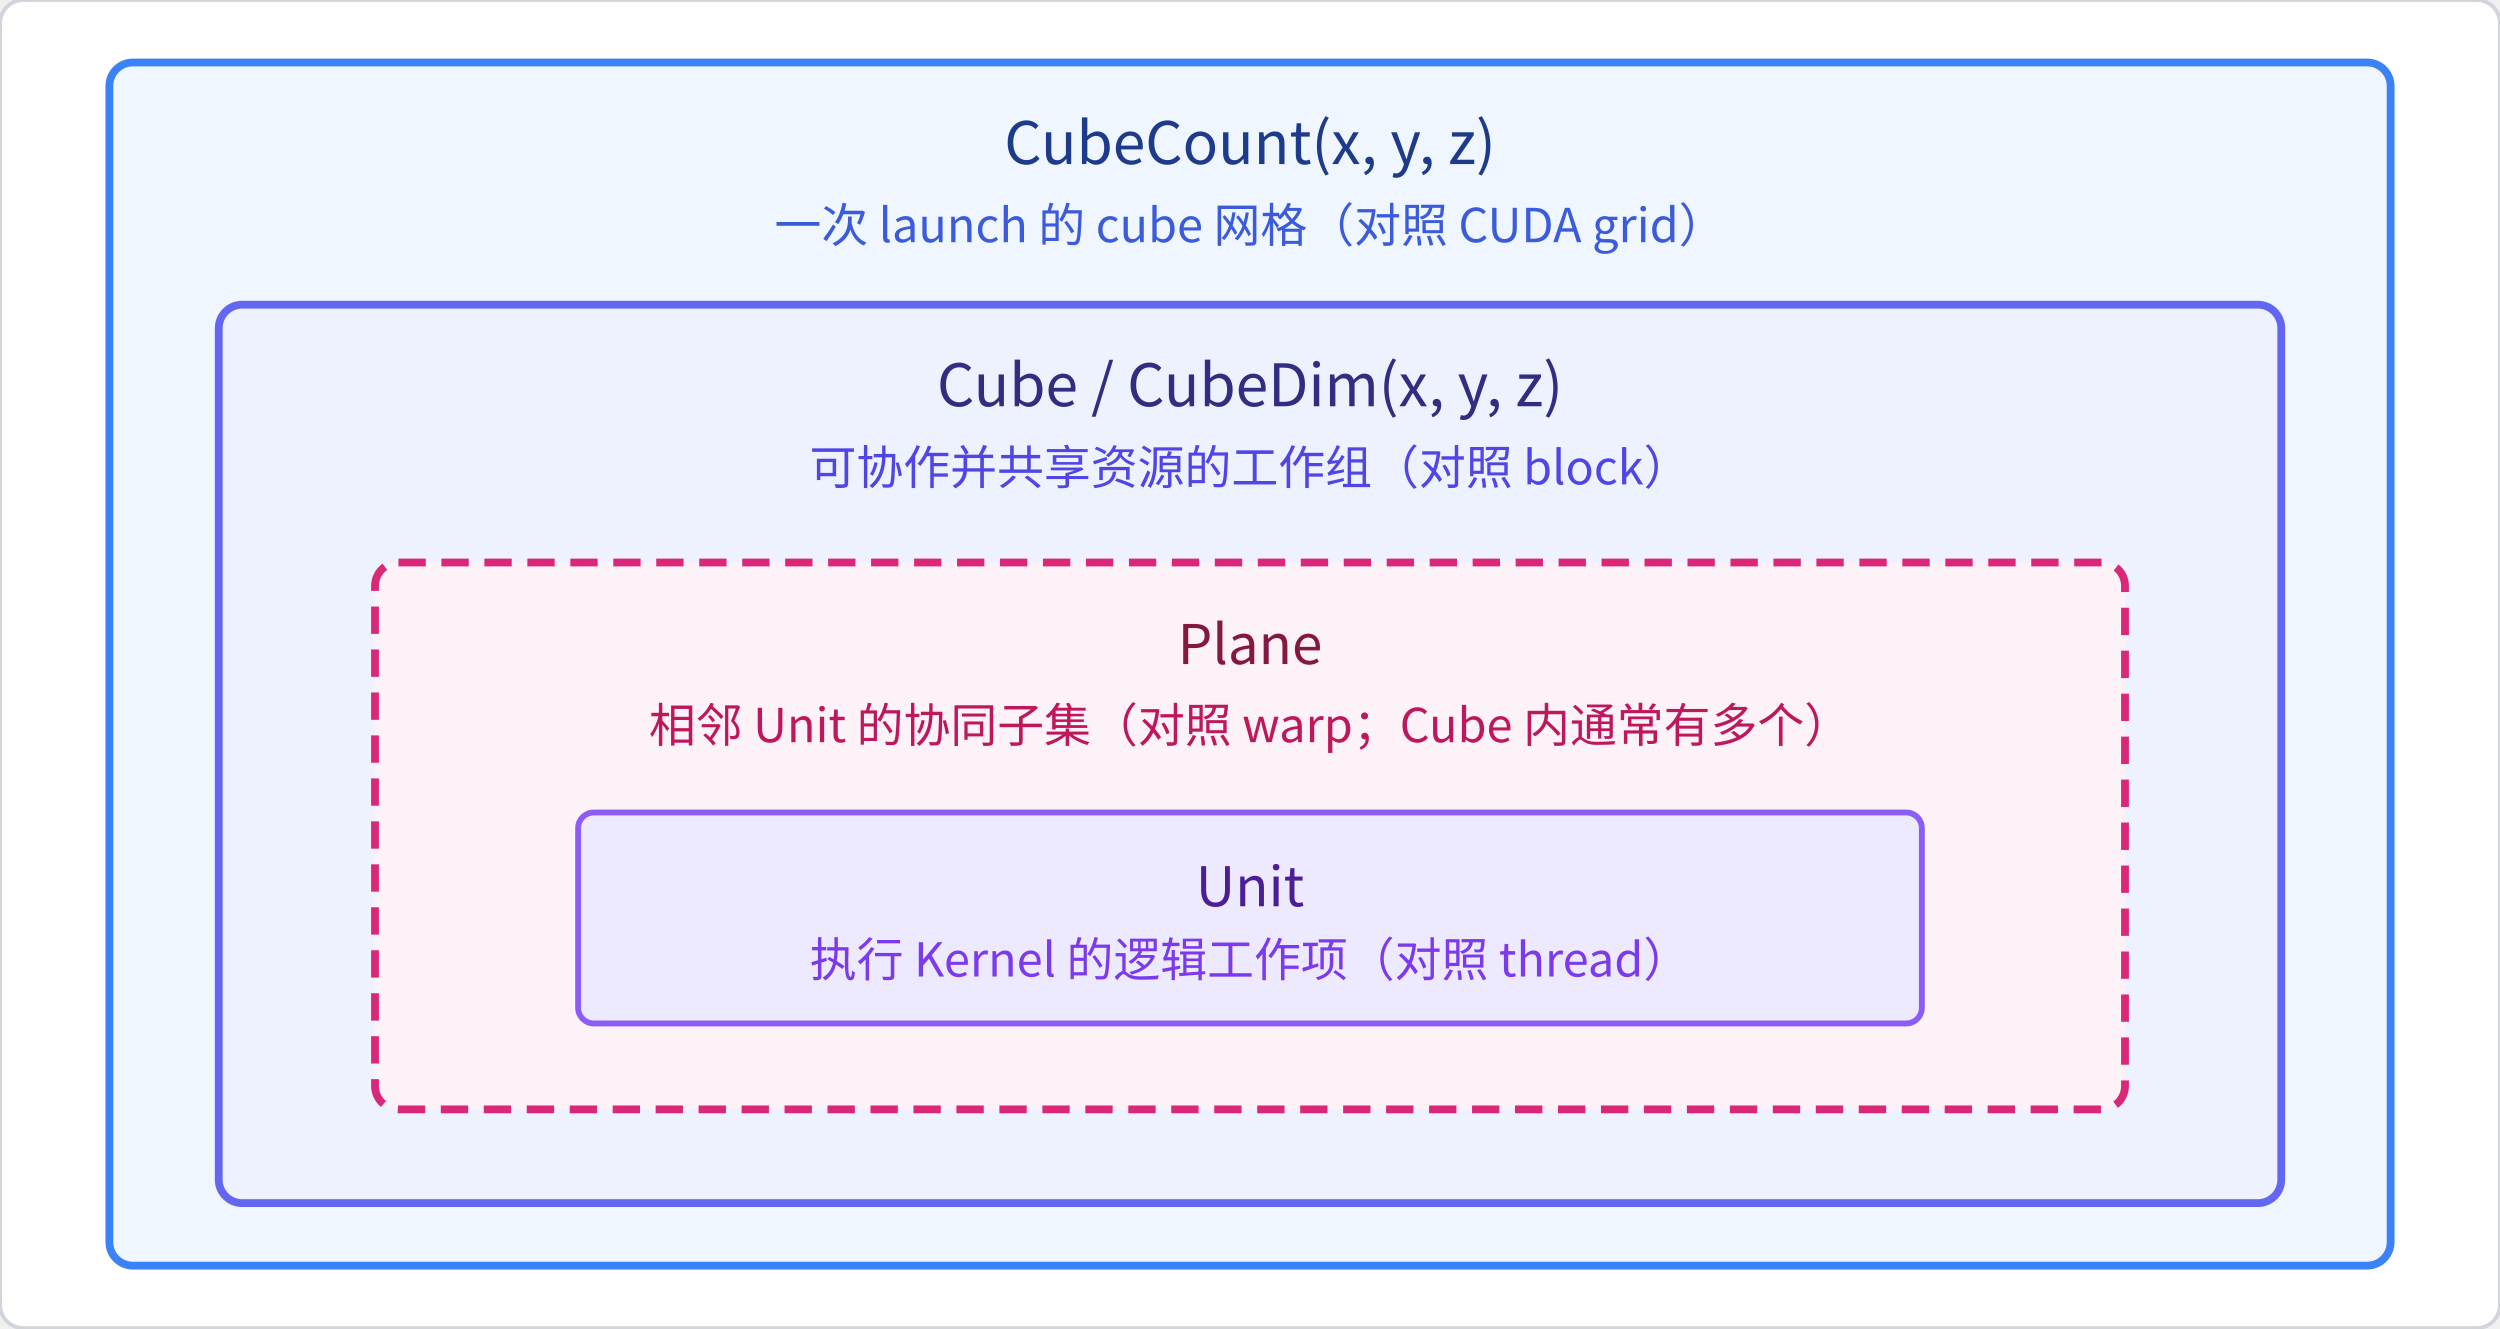
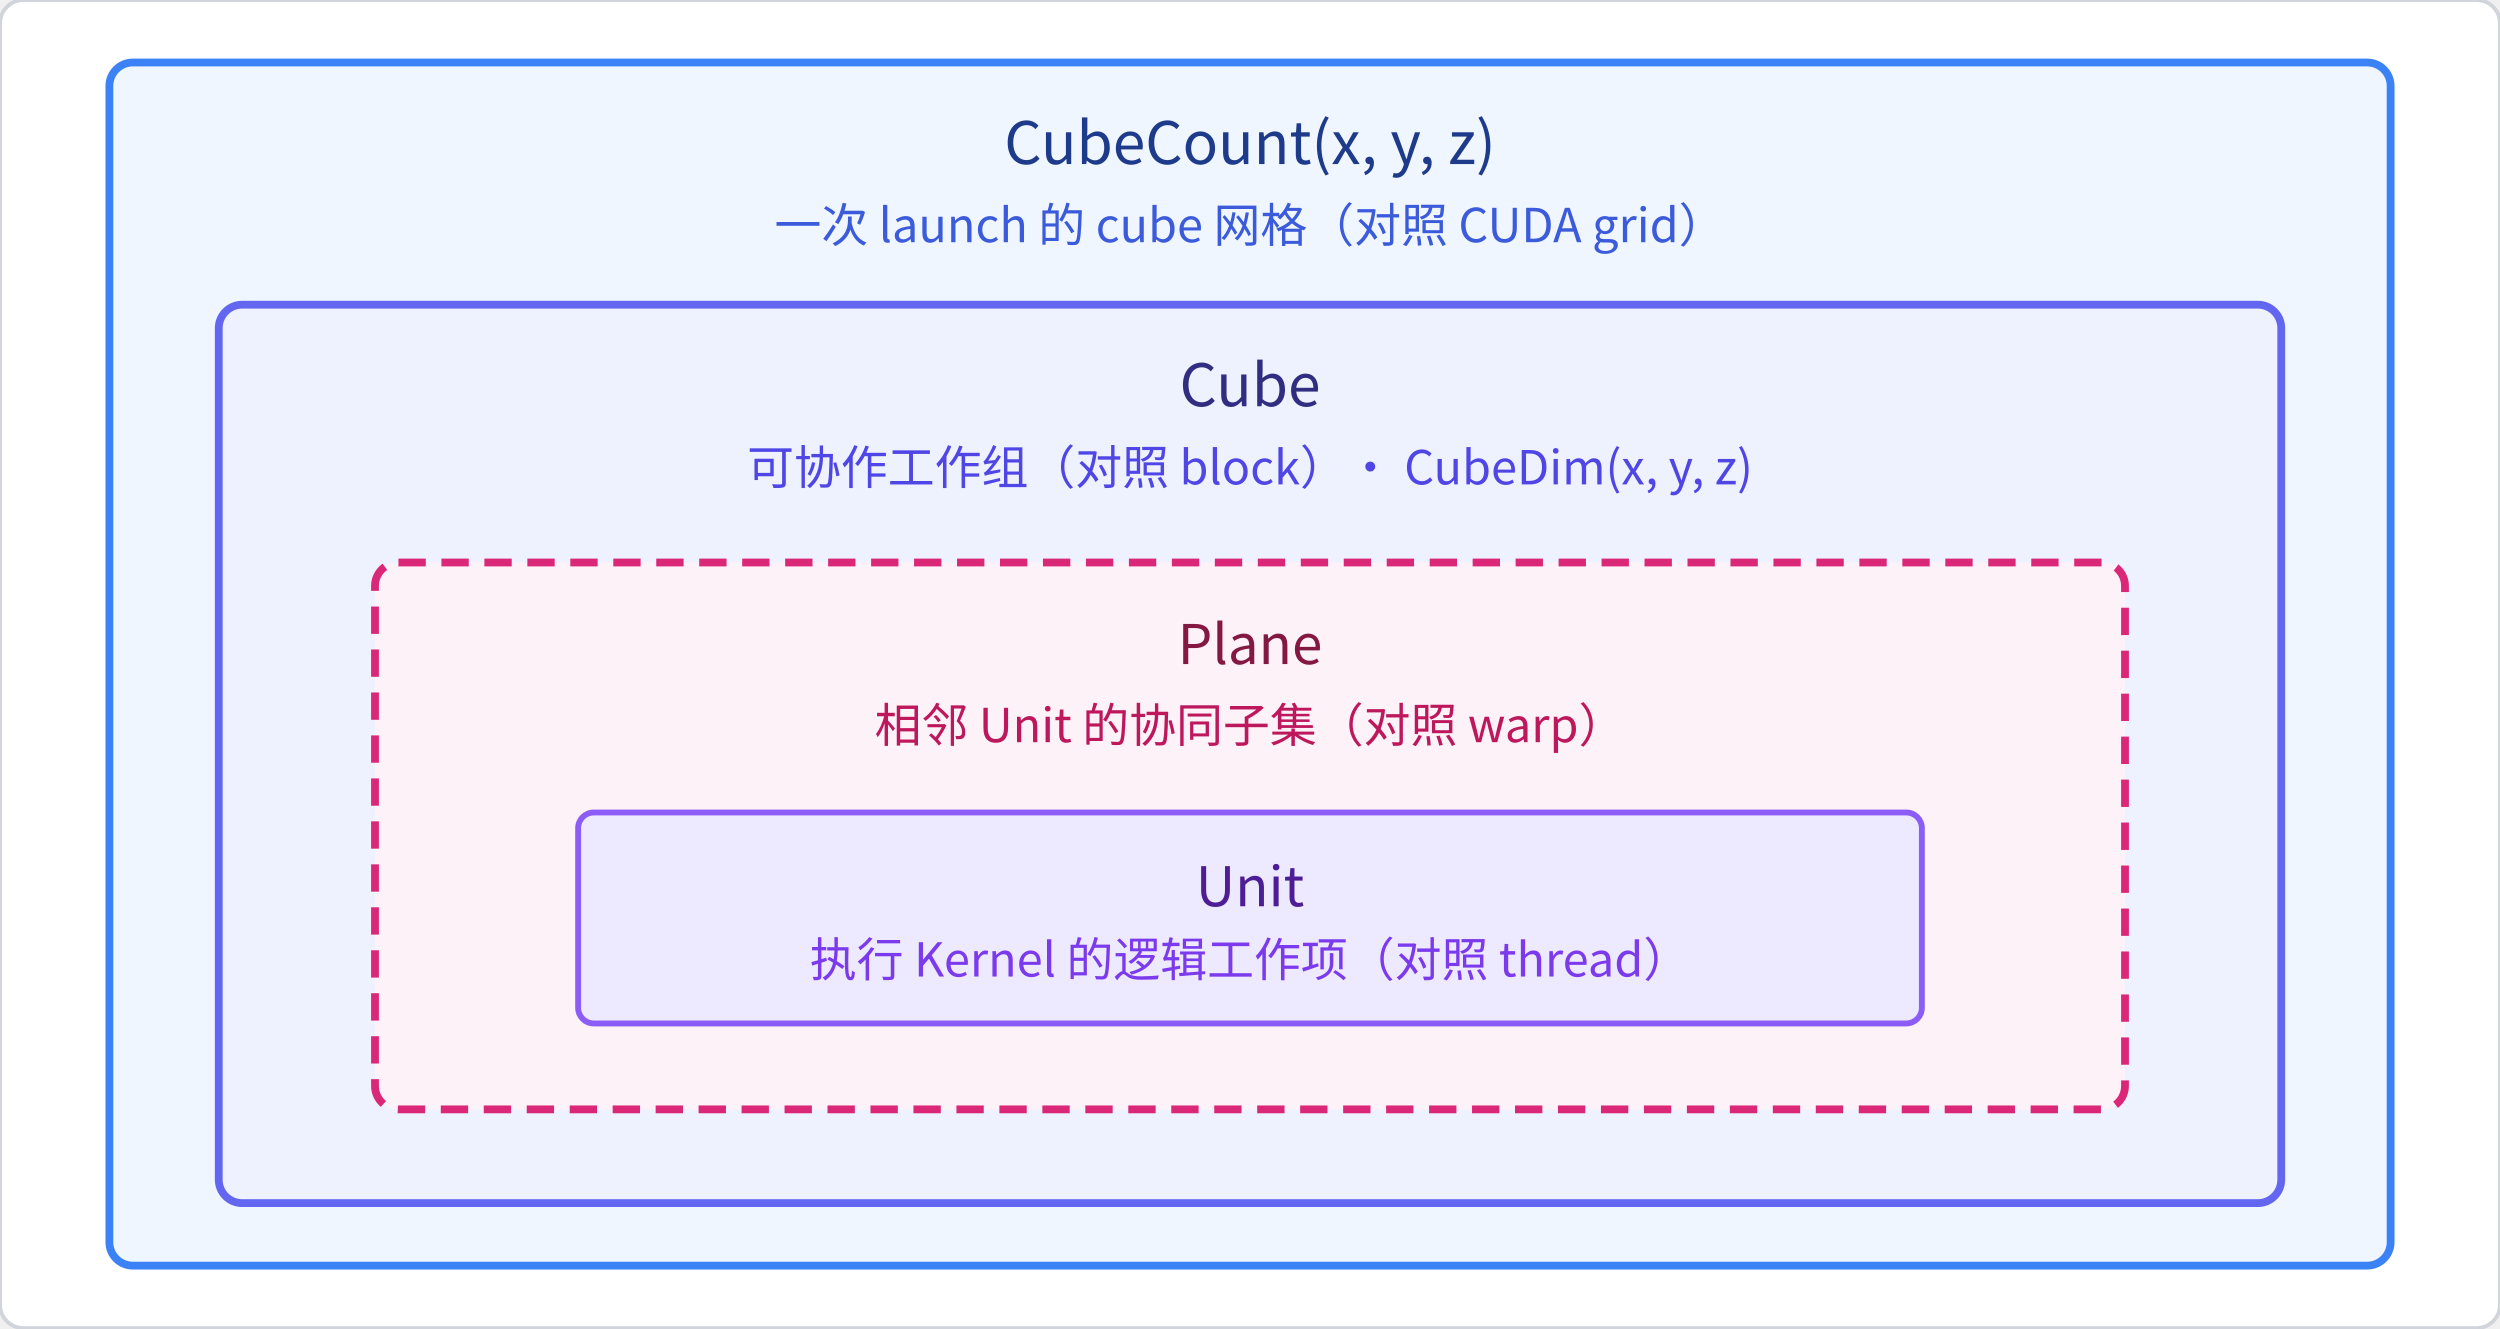
<svg xmlns="http://www.w3.org/2000/svg" viewBox="0 0 640 340" font-family="system-ui, 'PingFang SC', 'Noto Sans CJK SC', sans-serif">
  <rect width="640" height="340" fill="#ffffff" stroke="#d1d5db" rx="6" />
  <g text-anchor="middle">
    <rect x="28" y="16" width="584" height="308" fill="#eff6ff" stroke="#3b82f6" rx="6" stroke-width="2" />
    <text x="320" y="42" fill="#1e3a8a" font-size="15">CubeCount(x, y, z)</text>
    <text x="320" y="62" fill="#3b5bdb" font-size="12">一次 launch 的 cube 网格（对照 CUDA grid）</text>
    <rect x="56" y="78" width="528" height="230" fill="#eef2ff" stroke="#6366f1" rx="6" stroke-width="2" />
-     <text x="320" y="104" fill="#312e81" font-size="15">Cube / CubeDim(x, y, z)</text>
-     <text x="320" y="124" fill="#4f46e5" font-size="12">可协作并共享资源的工作组（对照 block）</text>
+     <text x="320" y="104" fill="#312e81" font-size="15">Cube</text>
+     <text x="320" y="124" fill="#4f46e5" font-size="12">可协作工作组（对照 block）· CubeDim(x, y, z)</text>
    <rect x="96" y="144" width="448" height="140" fill="#fdf2f8" stroke="#db2777" rx="6" stroke-width="2" stroke-dasharray="7 4" />
    <text x="320" y="170" fill="#831843" font-size="14">Plane</text>
-     <text x="320" y="190" fill="#be185d" font-size="12">相邻 Unit 的协同子集（对照 warp；Cube 内通常有多个）</text>
+     <text x="320" y="190" fill="#be185d" font-size="12">相邻 Unit 的协同子集（对照 warp）</text>
    <rect x="148" y="208" width="344" height="54" fill="#ede9fe" stroke="#8b5cf6" rx="4" stroke-width="1.5" />
    <text x="320" y="232" fill="#4c1d95" font-size="14">Unit</text>
    <text x="320" y="250" fill="#7c3aed" font-size="12">执行 Kernel 的逻辑工作项（对照 thread）</text>
  </g>
</svg>
